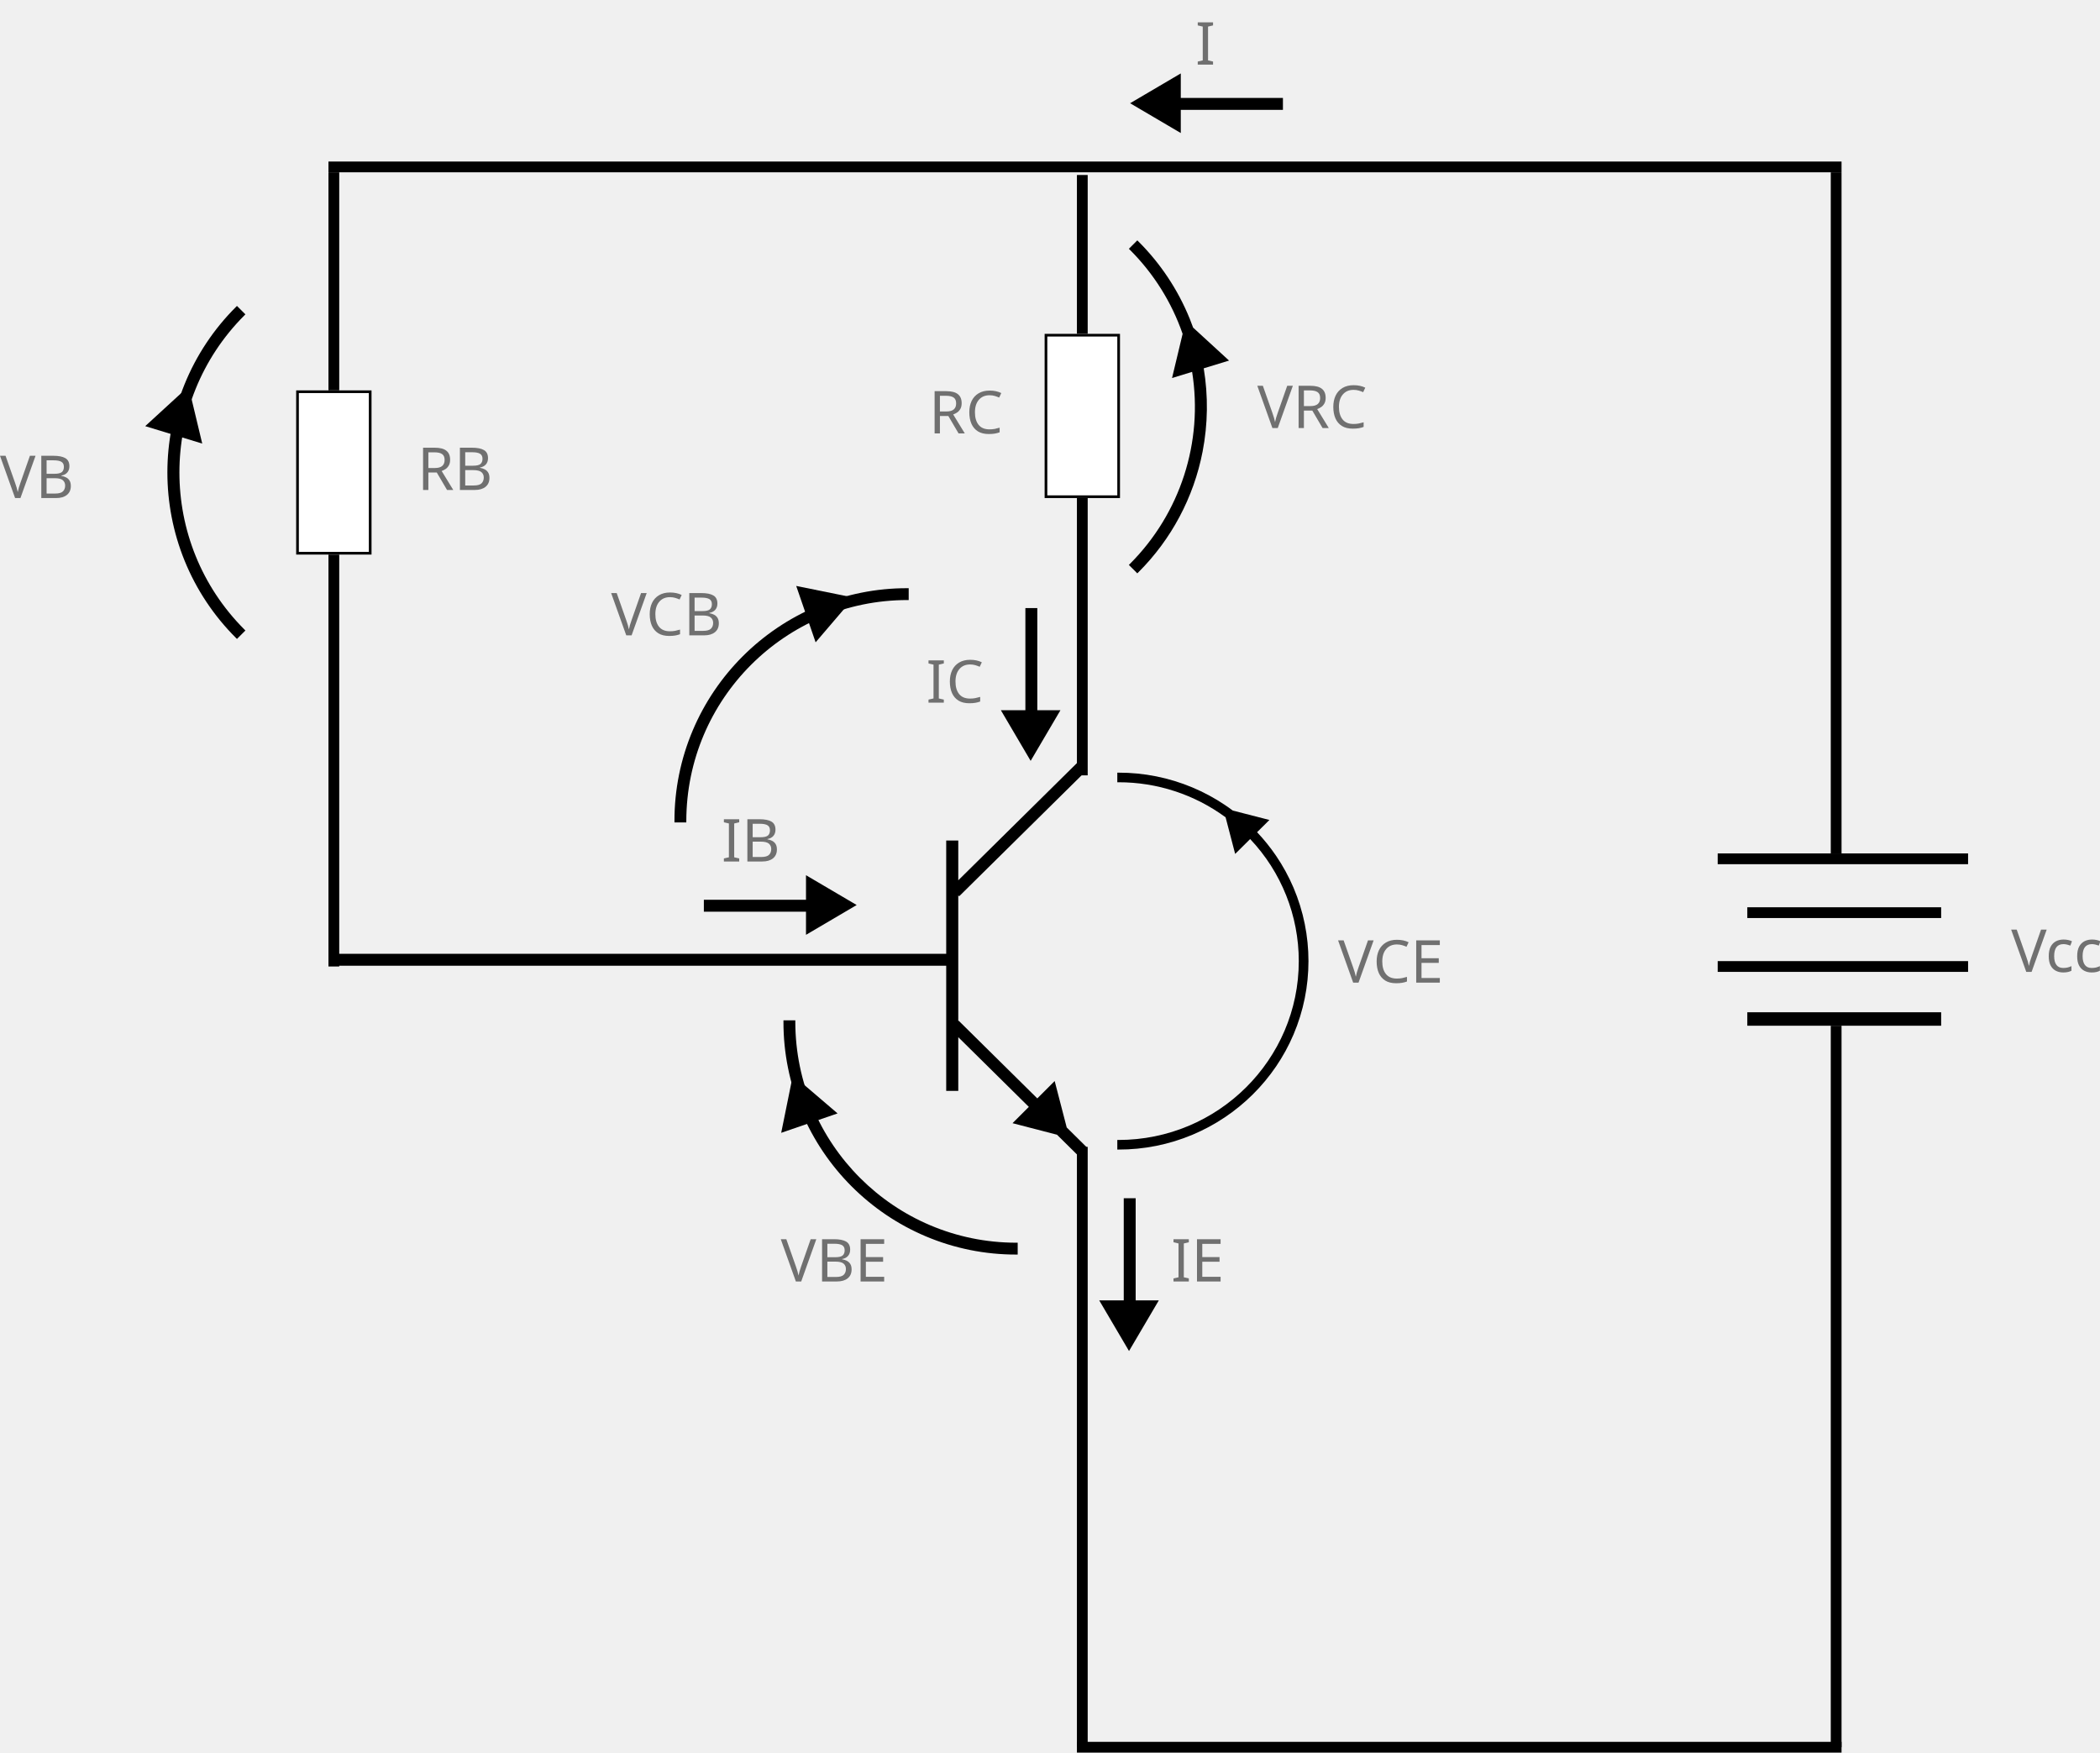
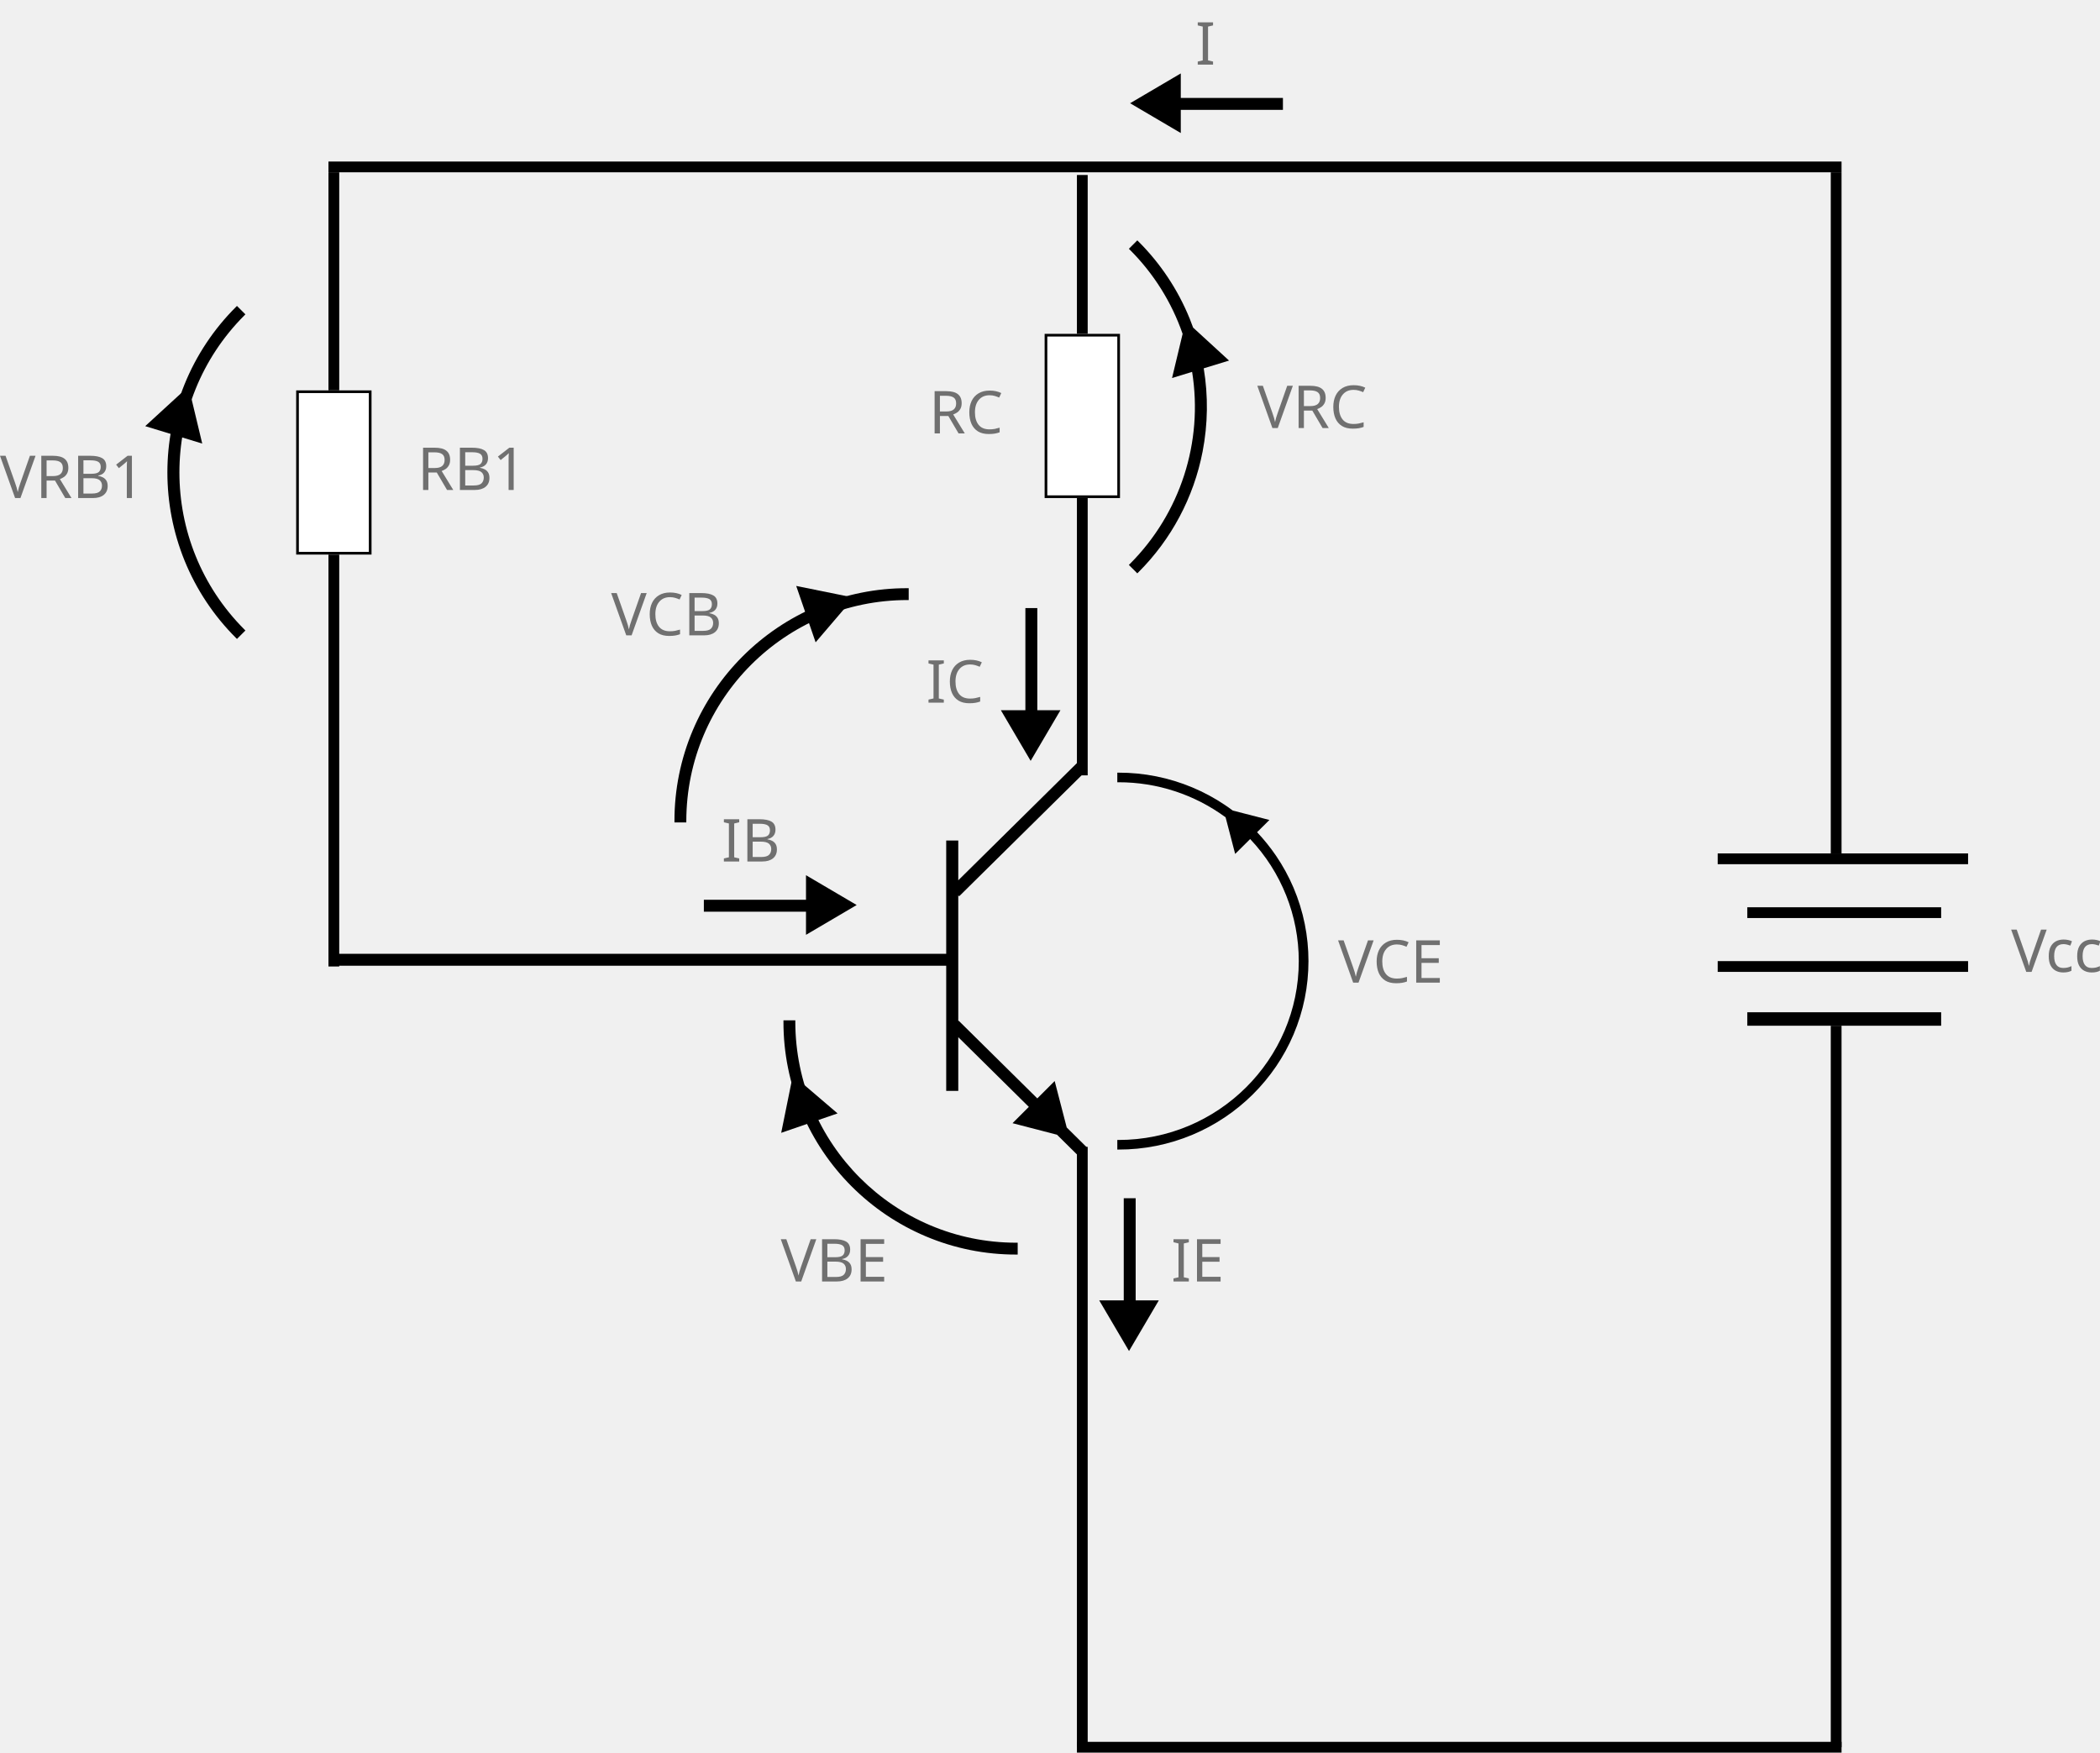
<svg xmlns="http://www.w3.org/2000/svg" width="780" height="651" viewBox="0 0 780 651">
  <g id="Grupo_60" data-name="Grupo 60" transform="translate(-6849 780)">
    <path id="União_60" data-name="União 60" d="M267.492,138.673l-16.518-4.283,6.055-6.056L230.822,102.44V122.4H226.34V75.9H0V71.473H226.34V29.4h4.482V44.175L275.529,0,278.7,3.132,231.159,50.1l-.338-.334v46.7l.145-.143,29.211,28.863,6.452-6.452,4.471,17.245,7.4,7.316-3.169,3.132Z" transform="translate(6974.108 -497.187)" />
    <path id="União_61" data-name="União 61" d="M0,223V0H4V223Z" transform="translate(7249 -715)" />
    <path id="União_62" data-name="União 62" d="M0,223V0H4V223Z" transform="translate(7249 -354)" />
    <path id="União_64" data-name="União 64" d="M0,295V0H4V295Z" transform="translate(6971 -716)" />
    <g id="Retângulo_166" data-name="Retângulo 166" transform="translate(6959 -635)" fill="#fff" stroke="#000" stroke-width="1">
      <rect width="28" height="61" stroke="none" />
      <rect x="0.5" y="0.5" width="27" height="60" fill="none" />
    </g>
    <rect id="Retângulo_167" data-name="Retângulo 167" width="93" height="4" transform="translate(7487 -423)" />
    <rect id="Retângulo_168" data-name="Retângulo 168" width="93" height="4" transform="translate(7487 -463)" />
    <rect id="Retângulo_169" data-name="Retângulo 169" width="72" height="4" transform="translate(7498 -443)" />
    <rect id="Retângulo_170" data-name="Retângulo 170" width="72" height="5" transform="translate(7498 -404)" />
    <rect id="Retângulo_171" data-name="Retângulo 171" width="4" height="253" transform="translate(7529 -716)" />
    <rect id="Retângulo_172" data-name="Retângulo 172" width="4" height="268" transform="translate(7529 -399)" />
    <rect id="Retângulo_173" data-name="Retângulo 173" width="4" height="284" transform="translate(7533 -133) rotate(90)" />
    <rect id="Retângulo_174" data-name="Retângulo 174" width="4" height="562" transform="translate(7533 -720) rotate(90)" />
    <text id="RC" transform="translate(7194 -619)" fill="#707070" font-size="22" font-family="SegoeUI, Segoe UI">
      <tspan x="0" y="0">RC</tspan>
    </text>
-     <text id="RB" transform="translate(7004 -598)" fill="#707070" font-size="22" font-family="SegoeUI, Segoe UI">
-       <tspan x="0" y="0">RB</tspan>
+     <text id="RB1" transform="translate(7004 -598)" fill="#707070" font-size="22" font-family="SegoeUI, Segoe UI">
+       <tspan x="0" y="0">RB1</tspan>
    </text>
    <path id="União_65" data-name="União 65" d="M0,140v-3.566H.449c36.92,0,66.956-29.8,66.956-66.433A65.912,65.912,0,0,0,49.344,24.659l-5.569,5.525-3.553-13.6A66.95,66.95,0,0,0,.449,3.567H0V0H.449A70.58,70.58,0,0,1,27.911,5.5,70.729,70.729,0,0,1,39.9,11.955q1.522,1.02,2.992,2.121l13.6,3.5-4.577,4.541a70.625,70.625,0,0,1,7.043,8.749,69.825,69.825,0,0,1,6.5,11.89,69.734,69.734,0,0,1,0,54.494,69.885,69.885,0,0,1-6.5,11.891,70.564,70.564,0,0,1-8.616,10.36A70.979,70.979,0,0,1,39.9,128.045,70.778,70.778,0,0,1,27.911,134.5,70.587,70.587,0,0,1,.449,140Z" transform="translate(7264 -493)" />
    <path id="Subtração_46" data-name="Subtração 46" d="M87,87h-4.4c0-.185,0-.366,0-.551A82.138,82.138,0,0,0,.55,4.4l-.55,0V0L.27,0H.55A85.889,85.889,0,0,1,34.2,6.794a86.47,86.47,0,0,1,14.685,7.97A87.064,87.064,0,0,1,61.679,25.321,86.993,86.993,0,0,1,72.236,38.115,86.343,86.343,0,0,1,80.207,52.8,85.907,85.907,0,0,1,87,86.449q0,.275,0,.55Z" transform="translate(7227 -314) rotate(180)" />
    <path id="Polígono_51" data-name="Polígono 51" d="M11.071,0,22.143,18.821H0Z" transform="translate(7133.032 -377.015) rotate(-19)" />
    <text id="VBE" transform="translate(7139 -304)" fill="#707070" font-size="22" font-family="SegoeUI, Segoe UI">
      <tspan x="0" y="0">VBE</tspan>
    </text>
    <path id="Subtração_49" data-name="Subtração 49" d="M87.462,0H83.034c0,.186,0,.368,0,.554A82.576,82.576,0,0,1,.553,83.036l-.553,0v4.428l.271,0H.553a86.345,86.345,0,0,0,33.83-6.831,86.931,86.931,0,0,0,14.763-8.012A87.528,87.528,0,0,0,62.008,62.009,87.457,87.457,0,0,0,72.621,49.146a86.8,86.8,0,0,0,8.013-14.763A86.367,86.367,0,0,0,87.464.554q0-.277,0-.553Z" transform="translate(6998.864 -604.518) rotate(135)" />
    <path id="Polígono_52" data-name="Polígono 52" d="M11.071,0,22.143,18.821H0Z" transform="translate(6908.442 -639.708) rotate(17)" />
-     <text id="VB" transform="translate(6849 -595)" fill="#707070" font-size="22" font-family="SegoeUI, Segoe UI">
-       <tspan x="0" y="0">VB</tspan>
+     <text id="VRB1" transform="translate(6849 -595)" fill="#707070" font-size="22" font-family="SegoeUI, Segoe UI">
+       <tspan x="0" y="0">VRB1</tspan>
    </text>
    <text id="Vcc" transform="translate(7596 -419)" fill="#707070" font-size="22" font-family="SegoeUI, Segoe UI">
      <tspan x="0" y="0">Vcc</tspan>
    </text>
    <path id="União_66" data-name="União 66" d="M34.079,0l-.393.39A86.507,86.507,0,0,0,9.823,45.246a87.4,87.4,0,0,0-.412,30.913L0,79.036,13.347,91.281q.592,1.648,1.249,3.268A86.343,86.343,0,0,0,33.686,123.3l.2.2.193.19,3.132-3.132-.393-.39A81.974,81.974,0,0,1,17.249,88.957l3.926-16.4L13.72,74.841a82.427,82.427,0,0,1,23.1-71.32c.132-.132.26-.26.393-.39L34.08,0h0Z" transform="translate(7305.507 -567.03) rotate(180)" />
    <text id="VRC" transform="translate(7316 -621)" fill="#707070" font-size="22" font-family="SegoeUI, Segoe UI">
      <tspan x="0" y="0">VRC</tspan>
    </text>
    <path id="União_67" data-name="União 67" d="M0,18.822H9.114V56.761h4.428V18.822h8.6L11.071,0Z" transform="translate(7167.194 -454.905) rotate(90)" />
    <path id="União_68" data-name="União 68" d="M0,37.939H9.114V0h4.428V37.939h8.6L11.071,56.761Z" transform="translate(7220.743 -554.143)" />
    <path id="União_69" data-name="União 69" d="M0,37.939H9.114V0h4.428V37.939h8.6L11.071,56.761Z" transform="translate(7257.279 -334.929)" />
    <path id="União_70" data-name="União 70" d="M0,37.939H9.114V0h4.428V37.939h8.6L11.071,56.761Z" transform="translate(7325.516 -752.727) rotate(90)" />
    <text id="VCE" transform="translate(7346 -415)" fill="#707070" font-size="22" font-family="SegoeUI, Segoe UI">
      <tspan x="0" y="0">VCE</tspan>
    </text>
    <text id="IE" transform="translate(7284 -304)" fill="#707070" font-size="22" font-family="SegoeUI, Segoe UI">
      <tspan x="0" y="0">IE</tspan>
    </text>
    <text id="IB" transform="translate(7117 -460)" fill="#707070" font-size="22" font-family="SegoeUI, Segoe UI">
      <tspan x="0" y="0">IB</tspan>
    </text>
    <text id="IC" transform="translate(7193 -519)" fill="#707070" font-size="22" font-family="SegoeUI, Segoe UI">
      <tspan x="0" y="0">IC</tspan>
    </text>
    <text id="I" transform="translate(7293 -756)" fill="#707070" font-size="22" font-family="SegoeUI, Segoe UI">
      <tspan x="0" y="0">I</tspan>
    </text>
    <g id="Grupo_59" data-name="Grupo 59" transform="translate(7768.516 -1875.516) rotate(90)">
      <path id="Subtração_5" data-name="Subtração 5" d="M87,87h-4.4c0-.185,0-.366,0-.551A82.138,82.138,0,0,0,.55,4.4l-.55,0V0L.27,0H.55A85.889,85.889,0,0,1,34.2,6.794a86.47,86.47,0,0,1,14.685,7.97A87.064,87.064,0,0,1,61.679,25.321,86.993,86.993,0,0,1,72.236,38.115,86.343,86.343,0,0,1,80.207,52.8,85.907,85.907,0,0,1,87,86.449q0,.275,0,.55Z" transform="translate(1401 669) rotate(180)" />
      <path id="Polígono_3" data-name="Polígono 3" d="M11.071,0,22.143,18.821H0Z" transform="translate(1307.032 605.985) rotate(-19)" />
    </g>
    <text id="VCB" transform="translate(7076 -544)" fill="#707070" font-size="22" font-family="SegoeUI, Segoe UI">
      <tspan x="0" y="0">VCB</tspan>
    </text>
    <g id="Retângulo_186" data-name="Retângulo 186" transform="translate(7237 -656)" fill="#fff" stroke="#000" stroke-width="1">
      <rect width="28" height="61" stroke="none" />
      <rect x="0.5" y="0.5" width="27" height="60" fill="none" />
    </g>
  </g>
</svg>
